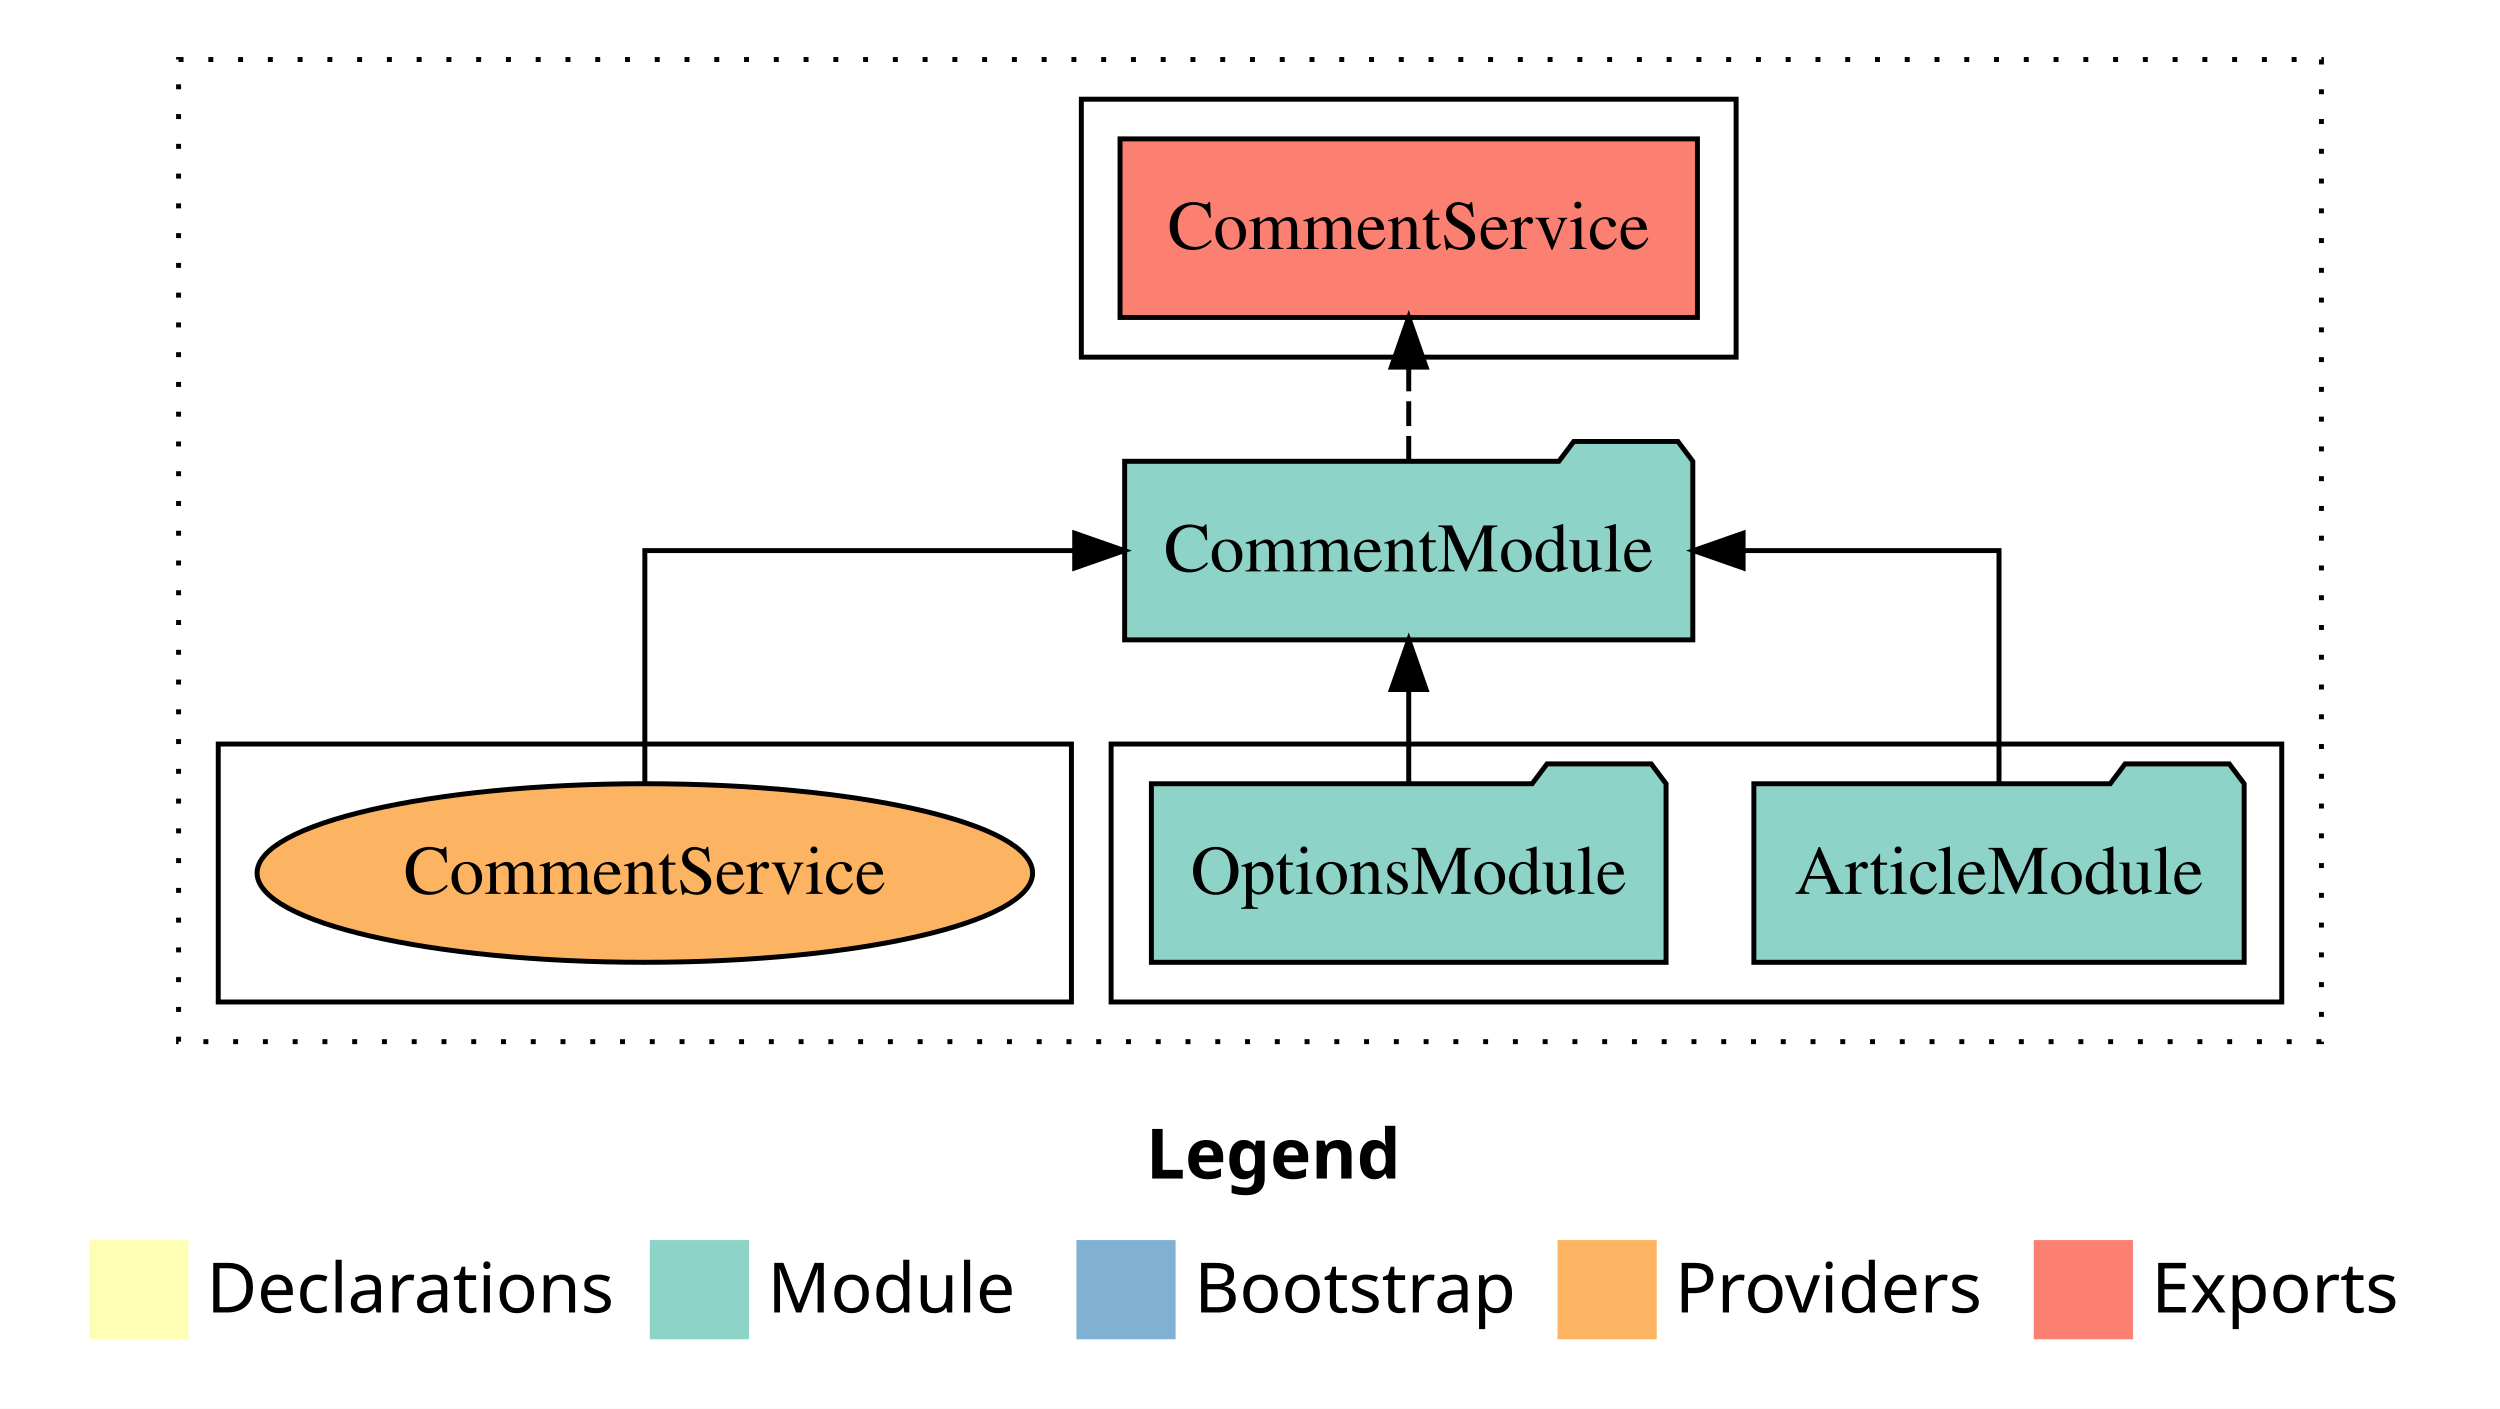
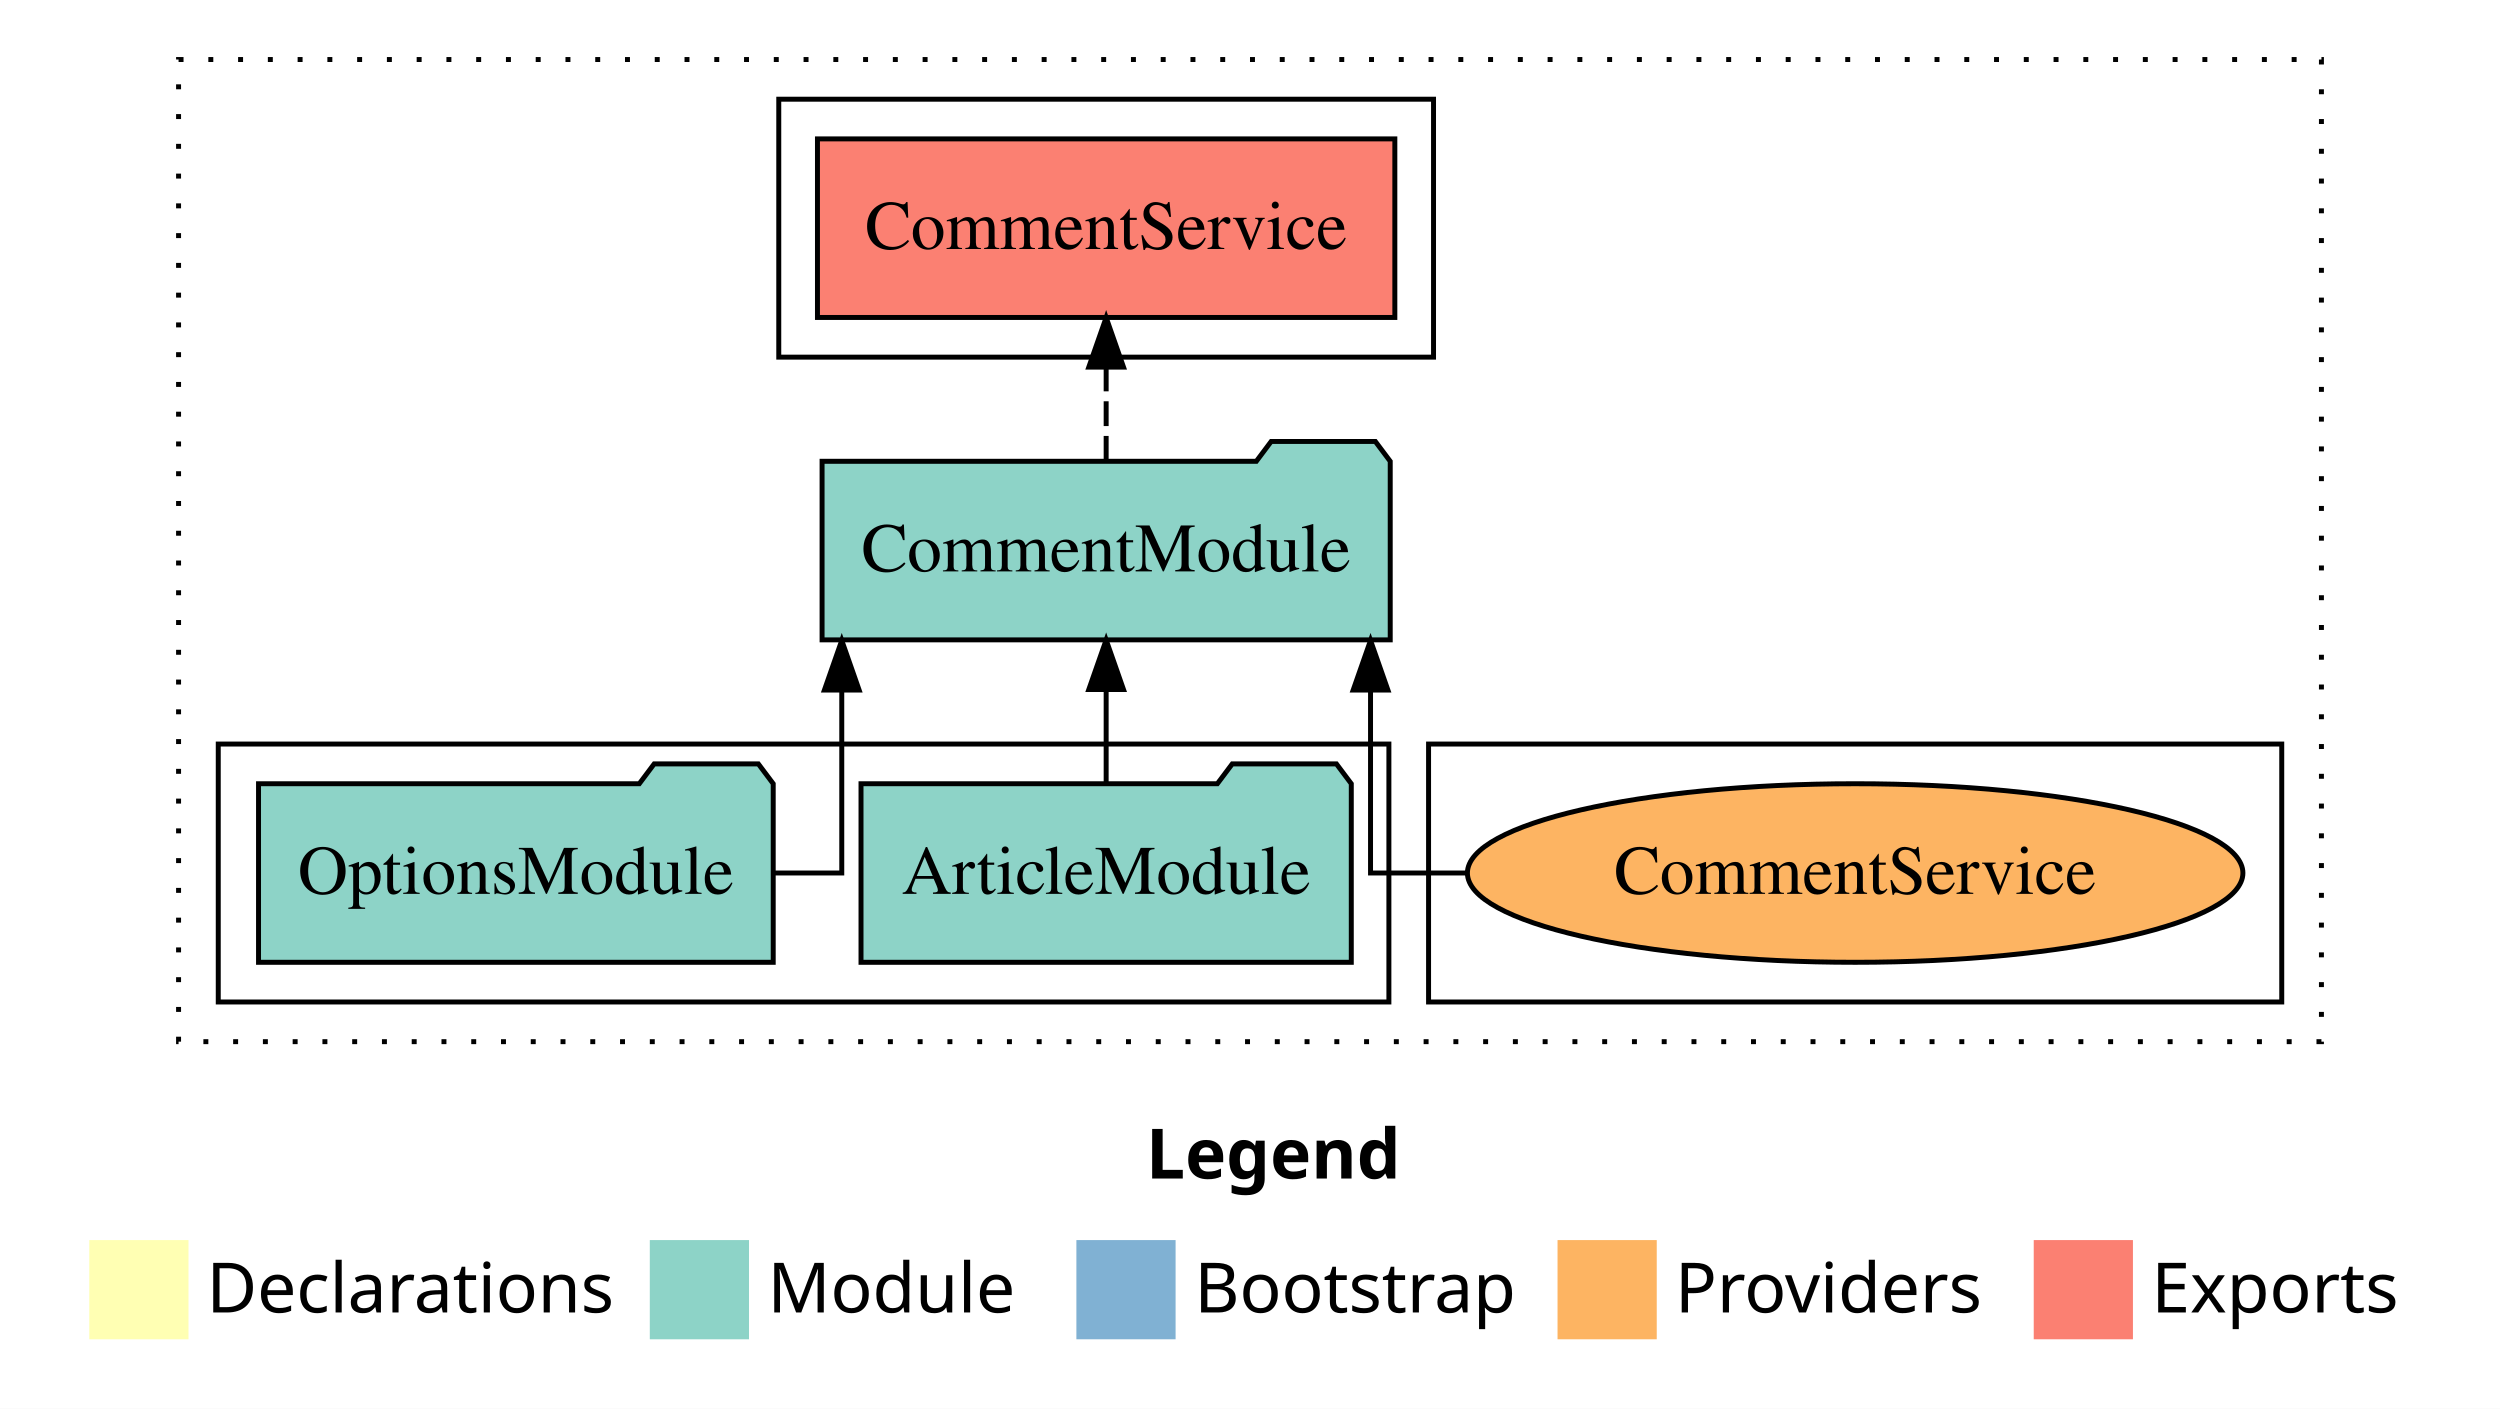
<svg xmlns="http://www.w3.org/2000/svg" width="504pt" height="284pt" viewBox="0.00 0.00 504.00 284.00">
  <g id="graph0" class="graph" transform="scale(1 1) rotate(0) translate(4 280)">
    <polygon fill="white" stroke="transparent" points="-4,4 -4,-280 500,-280 500,4 -4,4" />
    <text text-anchor="start" x="227.01" y="-42.4" font-family="Times-12" font-weight="bold" font-size="14.00">Legend</text>
    <polygon fill="#ffffb3" stroke="transparent" points="14,-10 14,-30 34,-30 34,-10 14,-10" />
    <text text-anchor="start" x="37.63" y="-15.4" font-family="Times-12" font-size="14.00">  Declarations</text>
    <polygon fill="#8dd3c7" stroke="transparent" points="127,-10 127,-30 147,-30 147,-10 127,-10" />
    <text text-anchor="start" x="150.73" y="-15.4" font-family="Times-12" font-size="14.00">  Module</text>
    <polygon fill="#80b1d3" stroke="transparent" points="213,-10 213,-30 233,-30 233,-10 213,-10" />
    <text text-anchor="start" x="236.78" y="-15.4" font-family="Times-12" font-size="14.00">  Bootstrap</text>
    <polygon fill="#fdb462" stroke="transparent" points="310,-10 310,-30 330,-30 330,-10 310,-10" />
    <text text-anchor="start" x="333.67" y="-15.4" font-family="Times-12" font-size="14.00">  Providers</text>
    <polygon fill="#fb8072" stroke="transparent" points="406,-10 406,-30 426,-30 426,-10 406,-10" />
    <text text-anchor="start" x="429.73" y="-15.4" font-family="Times-12" font-size="14.00">  Exports</text>
    <g id="clust1" class="cluster">
      <polygon fill="none" stroke="black" stroke-dasharray="1,5" points="32,-70 32,-268 464,-268 464,-70 32,-70" />
    </g>
+     <g id="clust6" class="cluster">
+       <polygon fill="none" stroke="black" points="284,-78 284,-130 456,-130 456,-78 284,-78" />
+     </g>
    <g id="clust4" class="cluster">
-       <polygon fill="none" stroke="black" points="214,-208 214,-260 346,-260 346,-208 214,-208" />
+       <polygon fill="none" stroke="black" points="153,-208 153,-260 285,-260 285,-208 153,-208" />
    </g>
    <g id="clust3" class="cluster">
-       <polygon fill="none" stroke="black" points="220,-78 220,-130 456,-130 456,-78 220,-78" />
-     </g>
-     <g id="clust6" class="cluster">
-       <polygon fill="none" stroke="black" points="40,-78 40,-130 212,-130 212,-78 40,-78" />
+       <polygon fill="none" stroke="black" points="40,-78 40,-130 276,-130 276,-78 40,-78" />
    </g>
    <g id="node1" class="node">
-       <polygon fill="#8dd3c7" stroke="black" points="448.42,-122 445.42,-126 424.42,-126 421.42,-122 349.58,-122 349.58,-86 448.42,-86 448.42,-122" />
-       <text text-anchor="middle" x="399" y="-99.8" font-family="Times,serif" font-size="14.00">ArticleModule</text>
+       <polygon fill="#8dd3c7" stroke="black" points="268.42,-122 265.42,-126 244.42,-126 241.42,-122 169.58,-122 169.58,-86 268.42,-86 268.42,-122" />
+       <text text-anchor="middle" x="219" y="-99.8" font-family="Times,serif" font-size="14.00">ArticleModule</text>
    </g>
    <g id="node3" class="node">
-       <polygon fill="#8dd3c7" stroke="black" points="337.27,-187 334.27,-191 313.27,-191 310.27,-187 222.73,-187 222.73,-151 337.27,-151 337.27,-187" />
-       <text text-anchor="middle" x="280" y="-164.8" font-family="Times,serif" font-size="14.00">CommentModule</text>
+       <polygon fill="#8dd3c7" stroke="black" points="276.27,-187 273.27,-191 252.27,-191 249.27,-187 161.73,-187 161.73,-151 276.27,-151 276.27,-187" />
+       <text text-anchor="middle" x="219" y="-164.8" font-family="Times,serif" font-size="14.00">CommentModule</text>
    </g>
    <g id="edge1" class="edge">
-       <path fill="none" stroke="black" d="M399,-122.11C399,-141.34 399,-169 399,-169 399,-169 347.41,-169 347.41,-169" />
-       <polygon fill="black" stroke="black" points="347.41,-165.5 337.41,-169 347.41,-172.5 347.41,-165.5" />
+       <path fill="none" stroke="black" d="M219,-122.11C219,-122.11 219,-140.99 219,-140.99" />
+       <polygon fill="black" stroke="black" points="215.5,-140.99 219,-150.99 222.5,-140.99 215.5,-140.99" />
    </g>
    <g id="node2" class="node">
-       <polygon fill="#8dd3c7" stroke="black" points="331.88,-122 328.88,-126 307.88,-126 304.88,-122 228.12,-122 228.12,-86 331.88,-86 331.88,-122" />
-       <text text-anchor="middle" x="280" y="-99.8" font-family="Times,serif" font-size="14.00">OptionsModule</text>
+       <polygon fill="#8dd3c7" stroke="black" points="151.88,-122 148.88,-126 127.88,-126 124.88,-122 48.12,-122 48.12,-86 151.88,-86 151.88,-122" />
+       <text text-anchor="middle" x="100" y="-99.8" font-family="Times,serif" font-size="14.00">OptionsModule</text>
    </g>
    <g id="edge2" class="edge">
-       <path fill="none" stroke="black" d="M280,-122.11C280,-122.11 280,-140.99 280,-140.99" />
-       <polygon fill="black" stroke="black" points="276.5,-140.99 280,-150.99 283.5,-140.99 276.5,-140.99" />
+       <path fill="none" stroke="black" d="M152.09,-104C160.06,-104 165.7,-104 165.7,-104 165.7,-104 165.7,-140.89 165.7,-140.89" />
+       <polygon fill="black" stroke="black" points="162.2,-140.89 165.7,-150.89 169.2,-140.89 162.2,-140.89" />
    </g>
    <g id="node4" class="node">
-       <polygon fill="#fb8072" stroke="black" points="338.2,-252 221.8,-252 221.8,-216 338.2,-216 338.2,-252" />
-       <text text-anchor="middle" x="280" y="-229.8" font-family="Times,serif" font-size="14.00">CommentService </text>
+       <polygon fill="#fb8072" stroke="black" points="277.2,-252 160.8,-252 160.8,-216 277.2,-216 277.2,-252" />
+       <text text-anchor="middle" x="219" y="-229.8" font-family="Times,serif" font-size="14.00">CommentService </text>
    </g>
    <g id="edge3" class="edge">
-       <path fill="none" stroke="black" stroke-dasharray="5,2" d="M280,-187.11C280,-187.11 280,-205.99 280,-205.99" />
-       <polygon fill="black" stroke="black" points="276.5,-205.99 280,-215.99 283.5,-205.99 276.5,-205.99" />
+       <path fill="none" stroke="black" stroke-dasharray="5,2" d="M219,-187.11C219,-187.11 219,-205.99 219,-205.99" />
+       <polygon fill="black" stroke="black" points="215.5,-205.99 219,-215.99 222.5,-205.99 215.5,-205.99" />
    </g>
    <g id="node5" class="node">
-       <ellipse fill="#fdb462" stroke="black" cx="126" cy="-104" rx="78.17" ry="18" />
-       <text text-anchor="middle" x="126" y="-99.8" font-family="Times,serif" font-size="14.00">CommentService</text>
+       <ellipse fill="#fdb462" stroke="black" cx="370" cy="-104" rx="78.17" ry="18" />
+       <text text-anchor="middle" x="370" y="-99.8" font-family="Times,serif" font-size="14.00">CommentService</text>
    </g>
    <g id="edge4" class="edge">
-       <path fill="none" stroke="black" d="M126,-122.11C126,-141.34 126,-169 126,-169 126,-169 212.66,-169 212.66,-169" />
-       <polygon fill="black" stroke="black" points="212.66,-172.5 222.66,-169 212.66,-165.5 212.66,-172.5" />
+       <path fill="none" stroke="black" d="M291.6,-104C280.24,-104 272.3,-104 272.3,-104 272.3,-104 272.3,-140.89 272.3,-140.89" />
+       <polygon fill="black" stroke="black" points="268.8,-140.89 272.3,-150.89 275.8,-140.89 268.8,-140.89" />
    </g>
  </g>
</svg>
